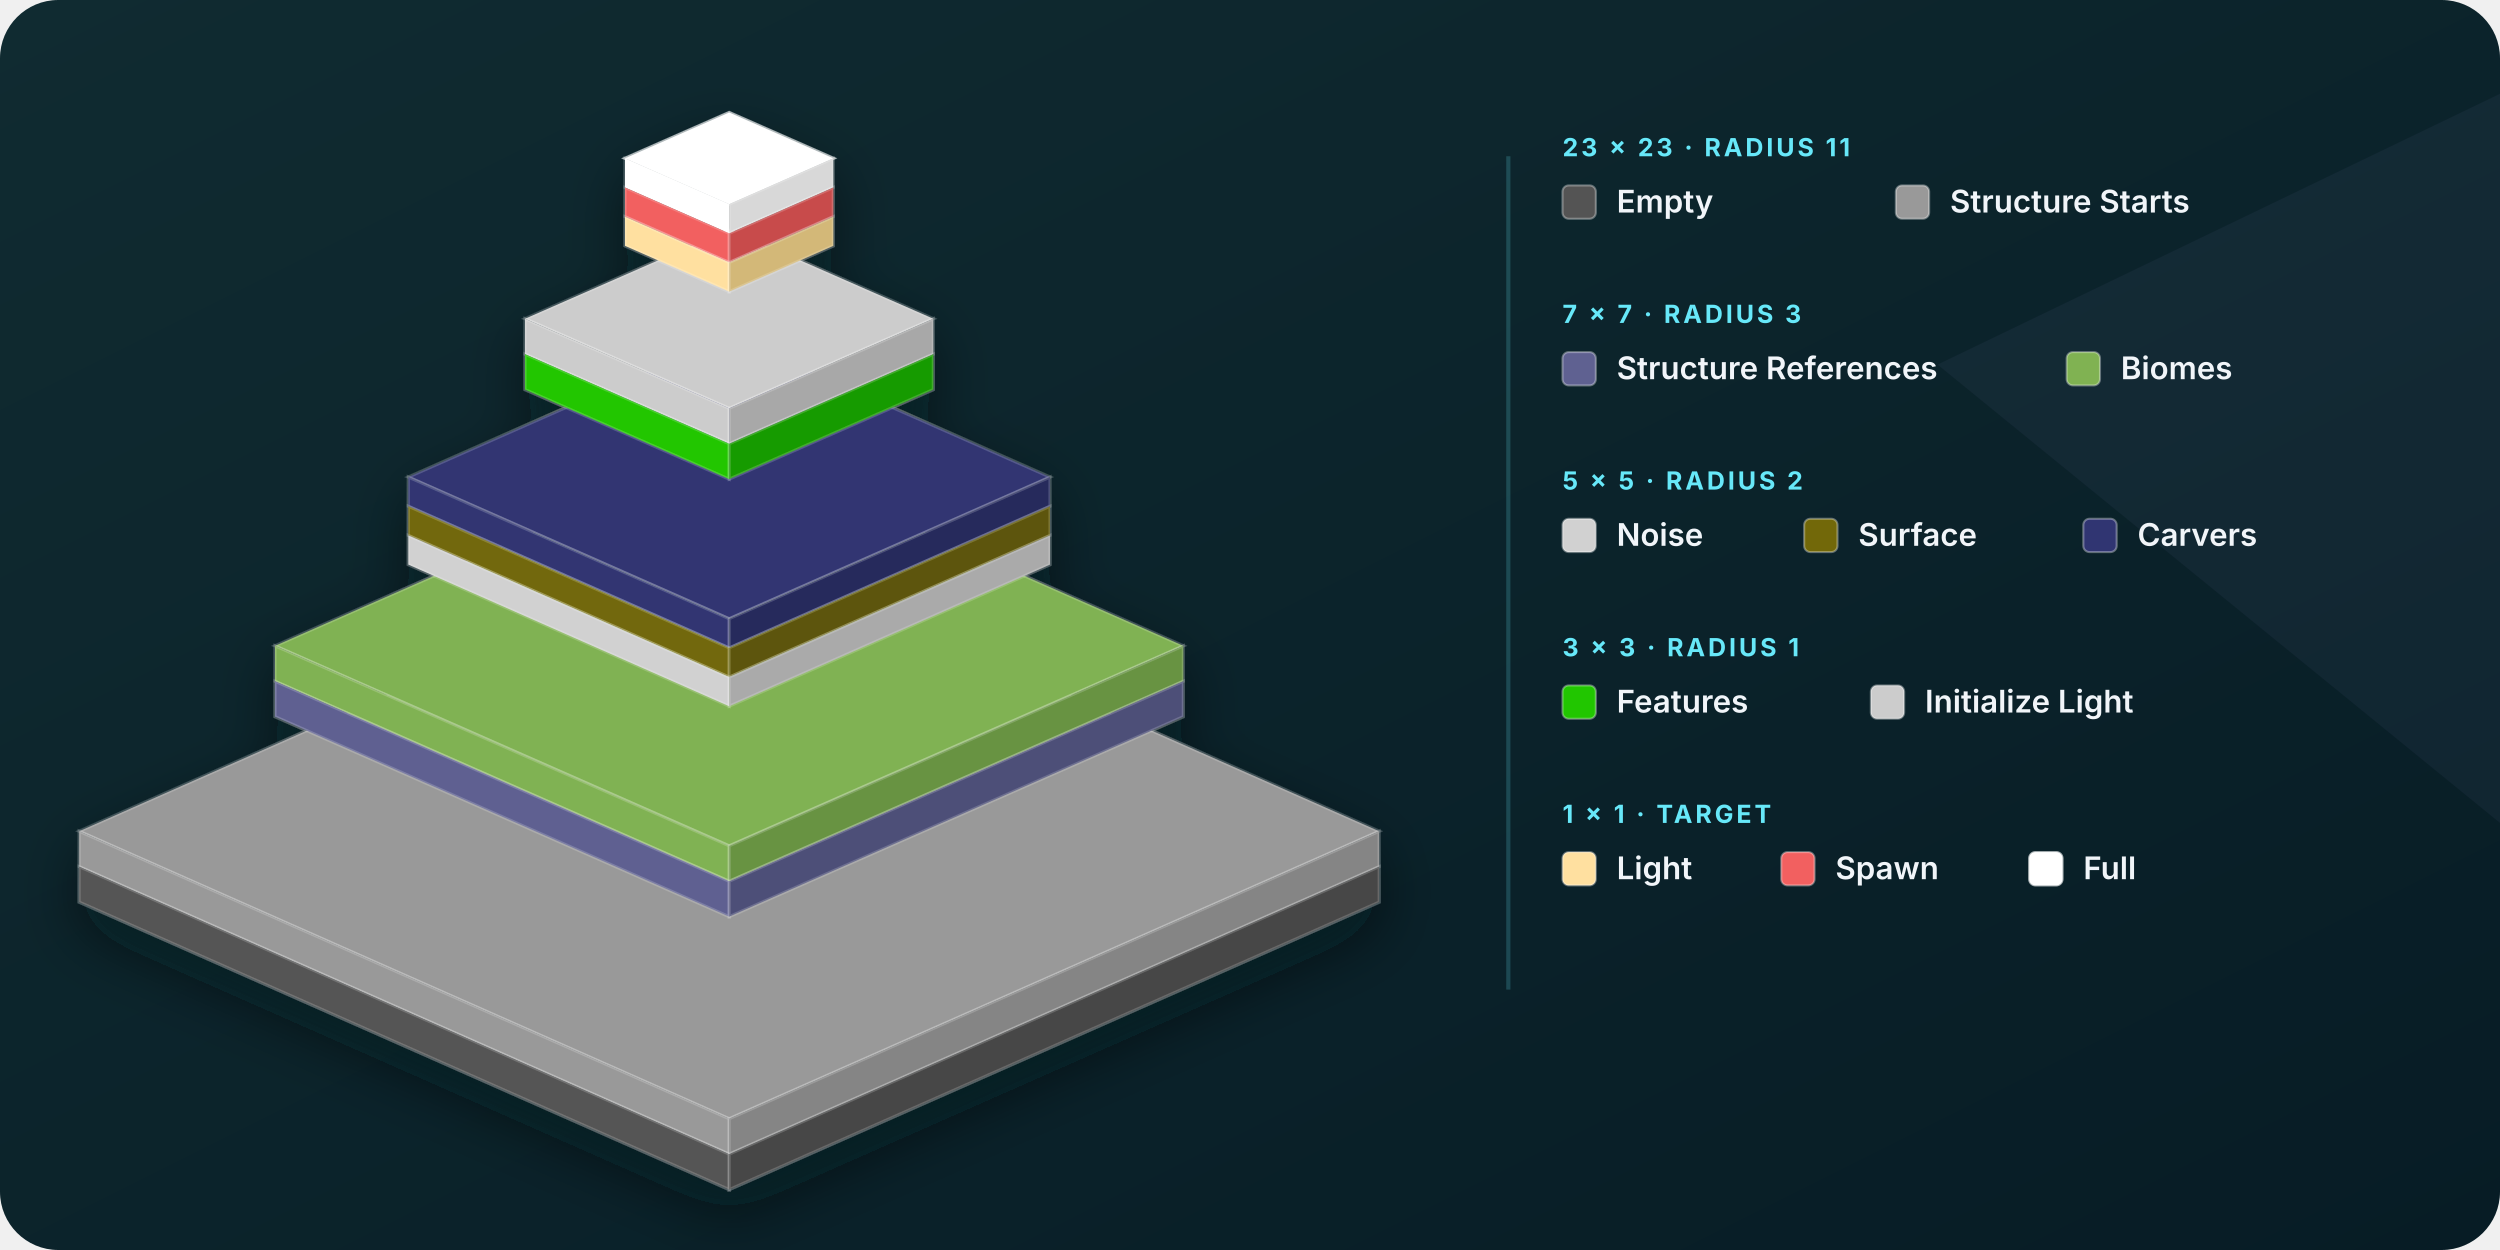
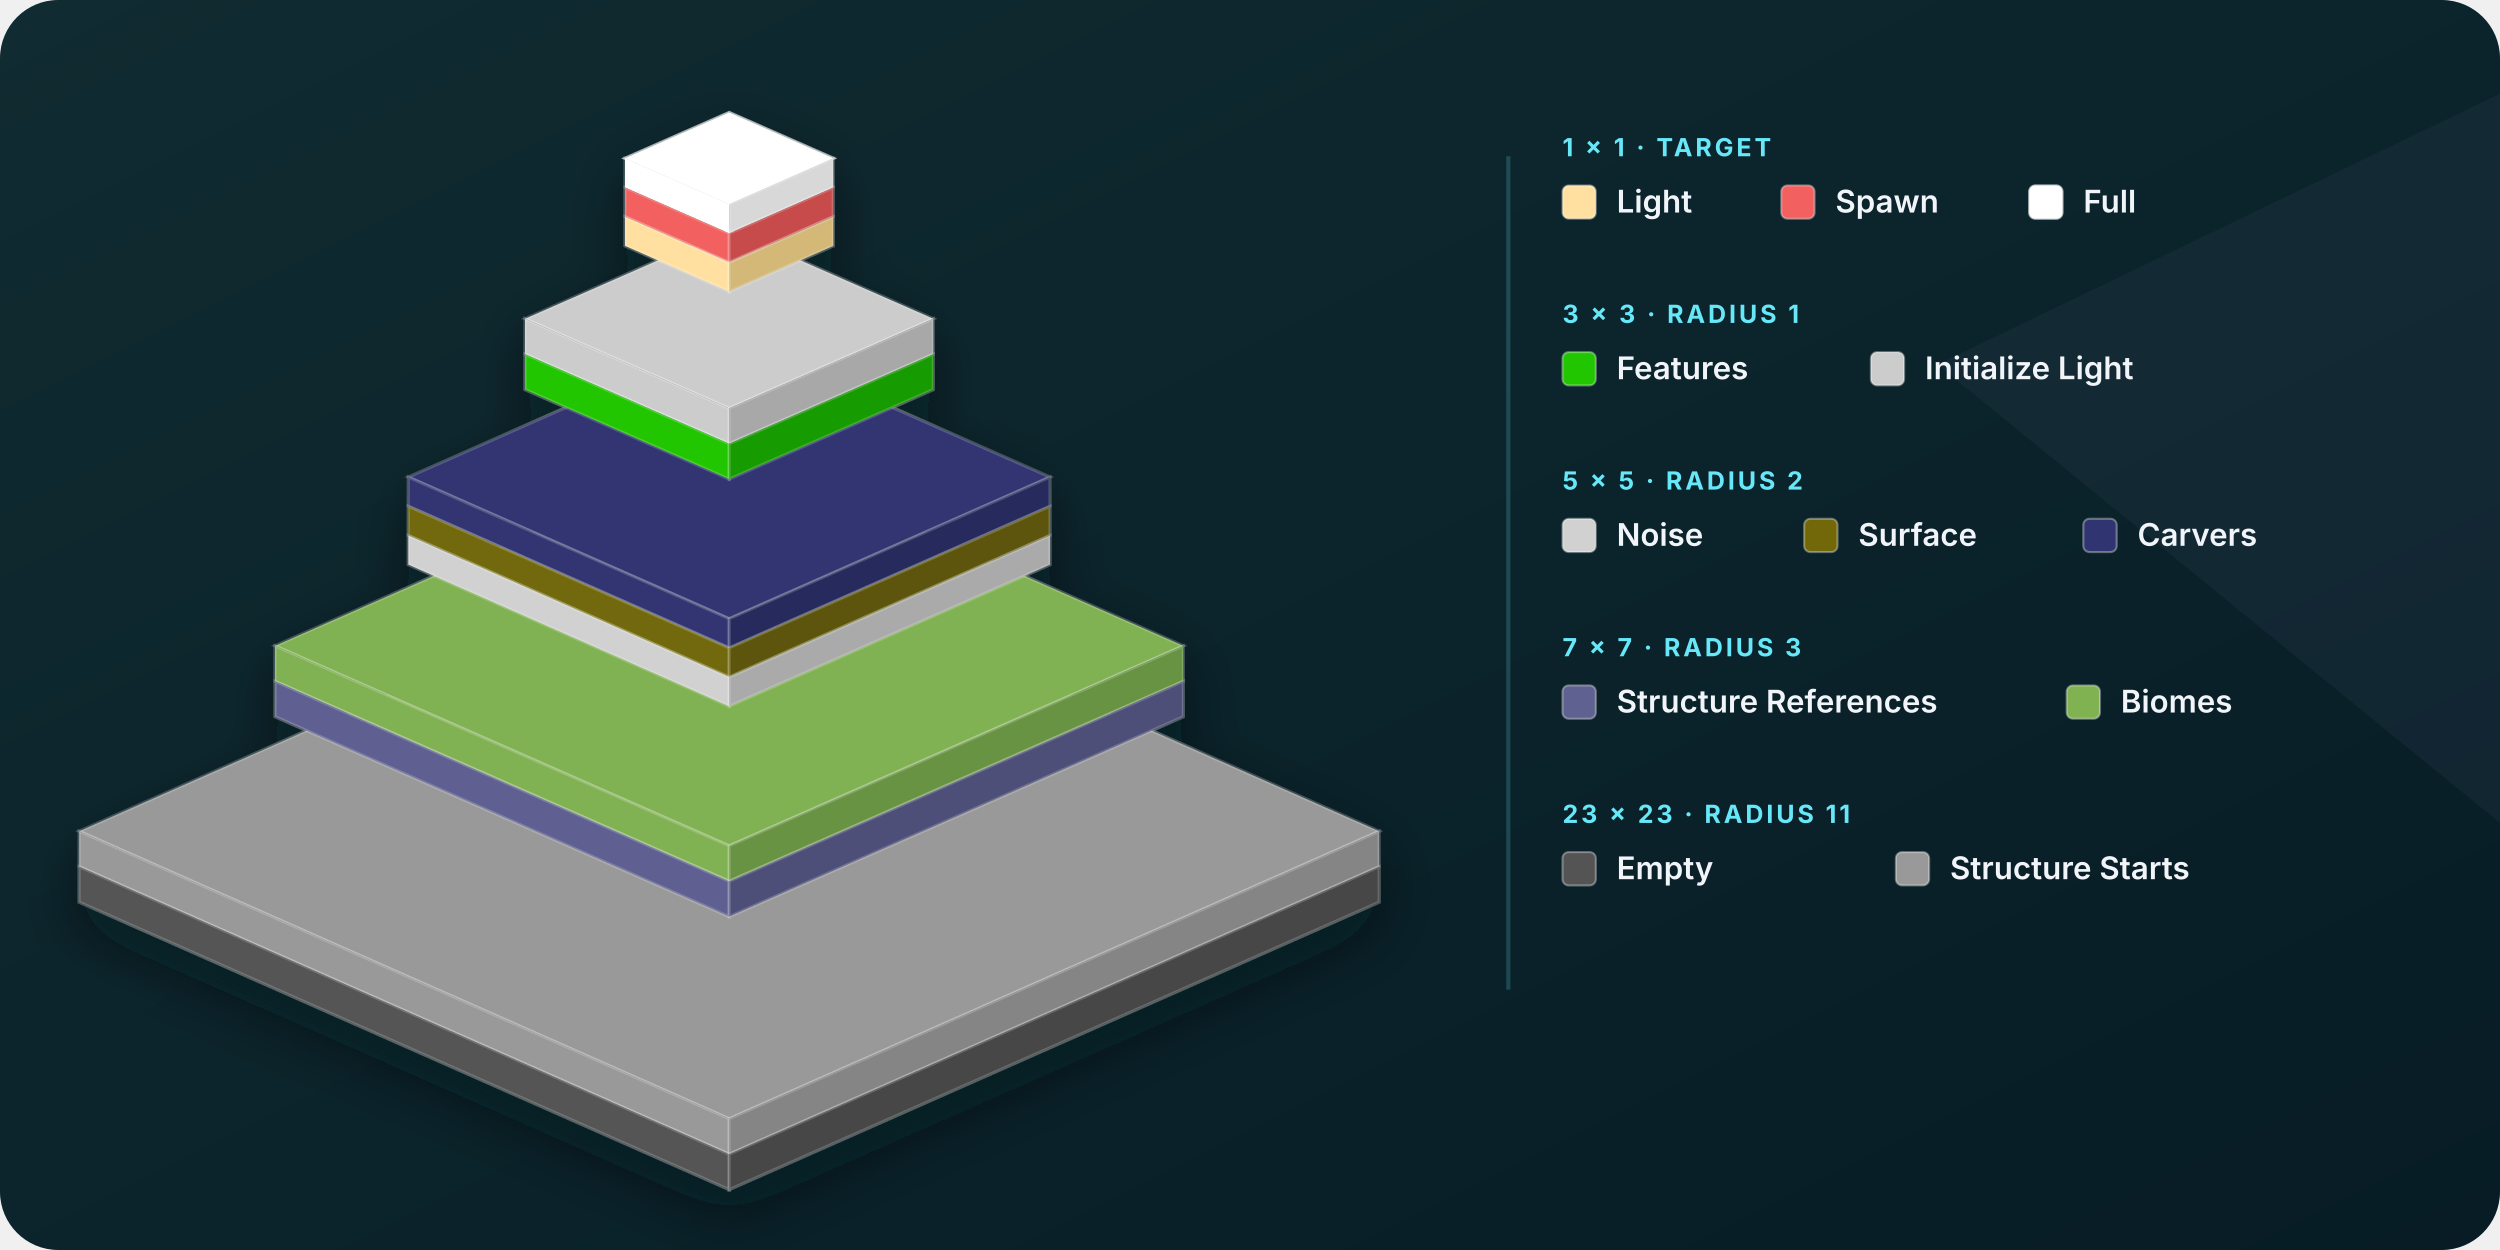
<svg xmlns="http://www.w3.org/2000/svg" viewBox="0 0 1200 600" role="img" aria-labelledby="title description">
  <defs>
    <linearGradient id="background" x1="0" y1="0" x2="1" y2="1">
      <stop offset="0" stop-color="#102b31" />
      <stop offset="1" stop-color="#071c25" />
    </linearGradient>
    <filter id="shadow" x="-20%" y="-20%" width="140%" height="160%">
      <feDropShadow dx="0" dy="12" stdDeviation="14" flood-color="#00100f" flood-opacity="0.5" />
    </filter>
    <style>
      .group { font: 700 12px Inter, ui-sans-serif, system-ui, sans-serif; letter-spacing: 1.4px; fill: #67e8f9; }
      .stage { font: 600 15px Inter, ui-sans-serif, system-ui, sans-serif; fill: #f1f5f9; }
    </style>
  </defs>
  <rect width="1200" height="600" rx="28" fill="url(#background)" />
  <path d="M1200 45 L930 175 L1200 395 Z" fill="#5f6191" opacity="0.10" />
  <g transform="translate(0 -115)" filter="url(#shadow)" stroke="#ffffff" stroke-opacity="0.18" stroke-width="1.5">
    <path d="M350 376 L662 514 L350 652 L38 514 Z" fill="#999999" />
    <path d="M38 514 L350 652 L350 669 L38 531 Z" fill="#999999" />
    <path d="M350 652 L662 514 L662 531 L350 669 Z" fill="#858585" />
    <path d="M38 531 L350 669 L350 686 L38 548 Z" fill="#545454" />
    <path d="M350 669 L662 531 L662 548 L350 686 Z" fill="#464646" />
    <path d="M350 329 L568 425 L350 521 L132 425 Z" fill="#80b252" />
    <path d="M132 425 L350 521 L350 538 L132 442 Z" fill="#80b252" />
    <path d="M350 521 L568 425 L568 442 L350 538 Z" fill="#679342" />
    <path d="M132 442 L350 538 L350 555 L132 459 Z" fill="#5f6191" />
    <path d="M350 538 L568 442 L568 459 L350 555 Z" fill="#4d4f78" />
    <path d="M350 276 L504 344 L350 412 L196 344 Z" fill="#303572" />
    <path d="M196 344 L350 412 L350 426 L196 358 Z" fill="#303572" />
    <path d="M350 412 L504 344 L504 358 L350 426 Z" fill="#25295c" />
    <path d="M196 358 L350 426 L350 440 L196 372 Z" fill="#726809" />
    <path d="M350 426 L504 358 L504 372 L350 440 Z" fill="#5d5507" />
    <path d="M196 372 L350 440 L350 454 L196 386 Z" fill="#d1d1d1" />
    <path d="M350 440 L504 372 L504 386 L350 454 Z" fill="#aaaaaa" />
    <path d="M350 225 L448 268 L350 311 L252 268 Z" fill="#cccccc" />
    <path d="M252 268 L350 311 L350 328 L252 285 Z" fill="#cccccc" />
    <path d="M350 311 L448 268 L448 285 L350 328 Z" fill="#a8a8a8" />
    <path d="M252 285 L350 328 L350 345 L252 302 Z" fill="#21c600" />
    <path d="M350 328 L448 285 L448 302 L350 345 Z" fill="#199b00" />
    <path d="M350 169 L400 191 L350 213 L300 191 Z" fill="#ffffff" stroke-opacity="0.65" />
    <path d="M300 191 L350 213 L350 227 L300 205 Z" fill="#ffffff" />
    <path d="M350 213 L400 191 L400 205 L350 227 Z" fill="#d8d8d8" />
    <path d="M300 205 L350 227 L350 241 L300 219 Z" fill="#f26060" />
    <path d="M350 227 L400 205 L400 219 L350 241 Z" fill="#c84c4c" />
    <path d="M300 219 L350 241 L350 255 L300 233 Z" fill="#ffe0a0" />
    <path d="M350 241 L400 219 L400 233 L350 255 Z" fill="#d3b878" />
  </g>
  <g transform="translate(724 75)">
    <path d="M0 0 V400" stroke="#67e8f9" stroke-opacity="0.20" stroke-width="2" />
-     <g transform="translate(26 0)">
+     <g transform="translate(26 320)">
      <text x="0" y="0" class="group">23 × 23 · RADIUS 11</text>
      <rect x="0" y="14" width="16" height="16" rx="3" fill="#545454" stroke="#ffffff" stroke-opacity="0.35" />
      <text x="26" y="27" class="stage">Empty</text>
      <rect x="160" y="14" width="16" height="16" rx="3" fill="#999999" stroke="#ffffff" stroke-opacity="0.35" />
      <text x="186" y="27" class="stage">Structure Starts</text>
    </g>
-     <g transform="translate(26 80)">
+     <g transform="translate(26 240)">
      <text x="0" y="0" class="group">7 × 7 · RADIUS 3</text>
      <rect x="0" y="14" width="16" height="16" rx="3" fill="#5f6191" stroke="#ffffff" stroke-opacity="0.35" />
      <text x="26" y="27" class="stage">Structure References</text>
      <rect x="242" y="14" width="16" height="16" rx="3" fill="#80b252" stroke="#ffffff" stroke-opacity="0.35" />
      <text x="268" y="27" class="stage">Biomes</text>
    </g>
    <g transform="translate(26 160)">
      <text x="0" y="0" class="group">5 × 5 · RADIUS 2</text>
      <rect x="0" y="14" width="16" height="16" rx="3" fill="#d1d1d1" stroke="#ffffff" stroke-opacity="0.35" />
      <text x="26" y="27" class="stage">Noise</text>
      <rect x="116" y="14" width="16" height="16" rx="3" fill="#726809" stroke="#ffffff" stroke-opacity="0.35" />
      <text x="142" y="27" class="stage">Surface</text>
      <rect x="250" y="14" width="16" height="16" rx="3" fill="#303572" stroke="#ffffff" stroke-opacity="0.35" />
      <text x="276" y="27" class="stage">Carvers</text>
    </g>
-     <g transform="translate(26 240)">
+     <g transform="translate(26 80)">
      <text x="0" y="0" class="group">3 × 3 · RADIUS 1</text>
      <rect x="0" y="14" width="16" height="16" rx="3" fill="#21c600" stroke="#ffffff" stroke-opacity="0.35" />
      <text x="26" y="27" class="stage">Features</text>
      <rect x="148" y="14" width="16" height="16" rx="3" fill="#cccccc" stroke="#ffffff" stroke-opacity="0.35" />
      <text x="174" y="27" class="stage">Initialize Light</text>
    </g>
-     <g transform="translate(26 320)">
+     <g transform="translate(26 0)">
      <text x="0" y="0" class="group">1 × 1 · TARGET</text>
      <rect x="0" y="14" width="16" height="16" rx="3" fill="#ffe0a0" stroke="#ffffff" stroke-opacity="0.35" />
      <text x="26" y="27" class="stage">Light</text>
      <rect x="105" y="14" width="16" height="16" rx="3" fill="#f26060" stroke="#ffffff" stroke-opacity="0.35" />
      <text x="131" y="27" class="stage">Spawn</text>
      <rect x="224" y="14" width="16" height="16" rx="3" fill="#ffffff" stroke="#ffffff" stroke-opacity="0.65" />
      <text x="250" y="27" class="stage">Full</text>
    </g>
  </g>
</svg>
